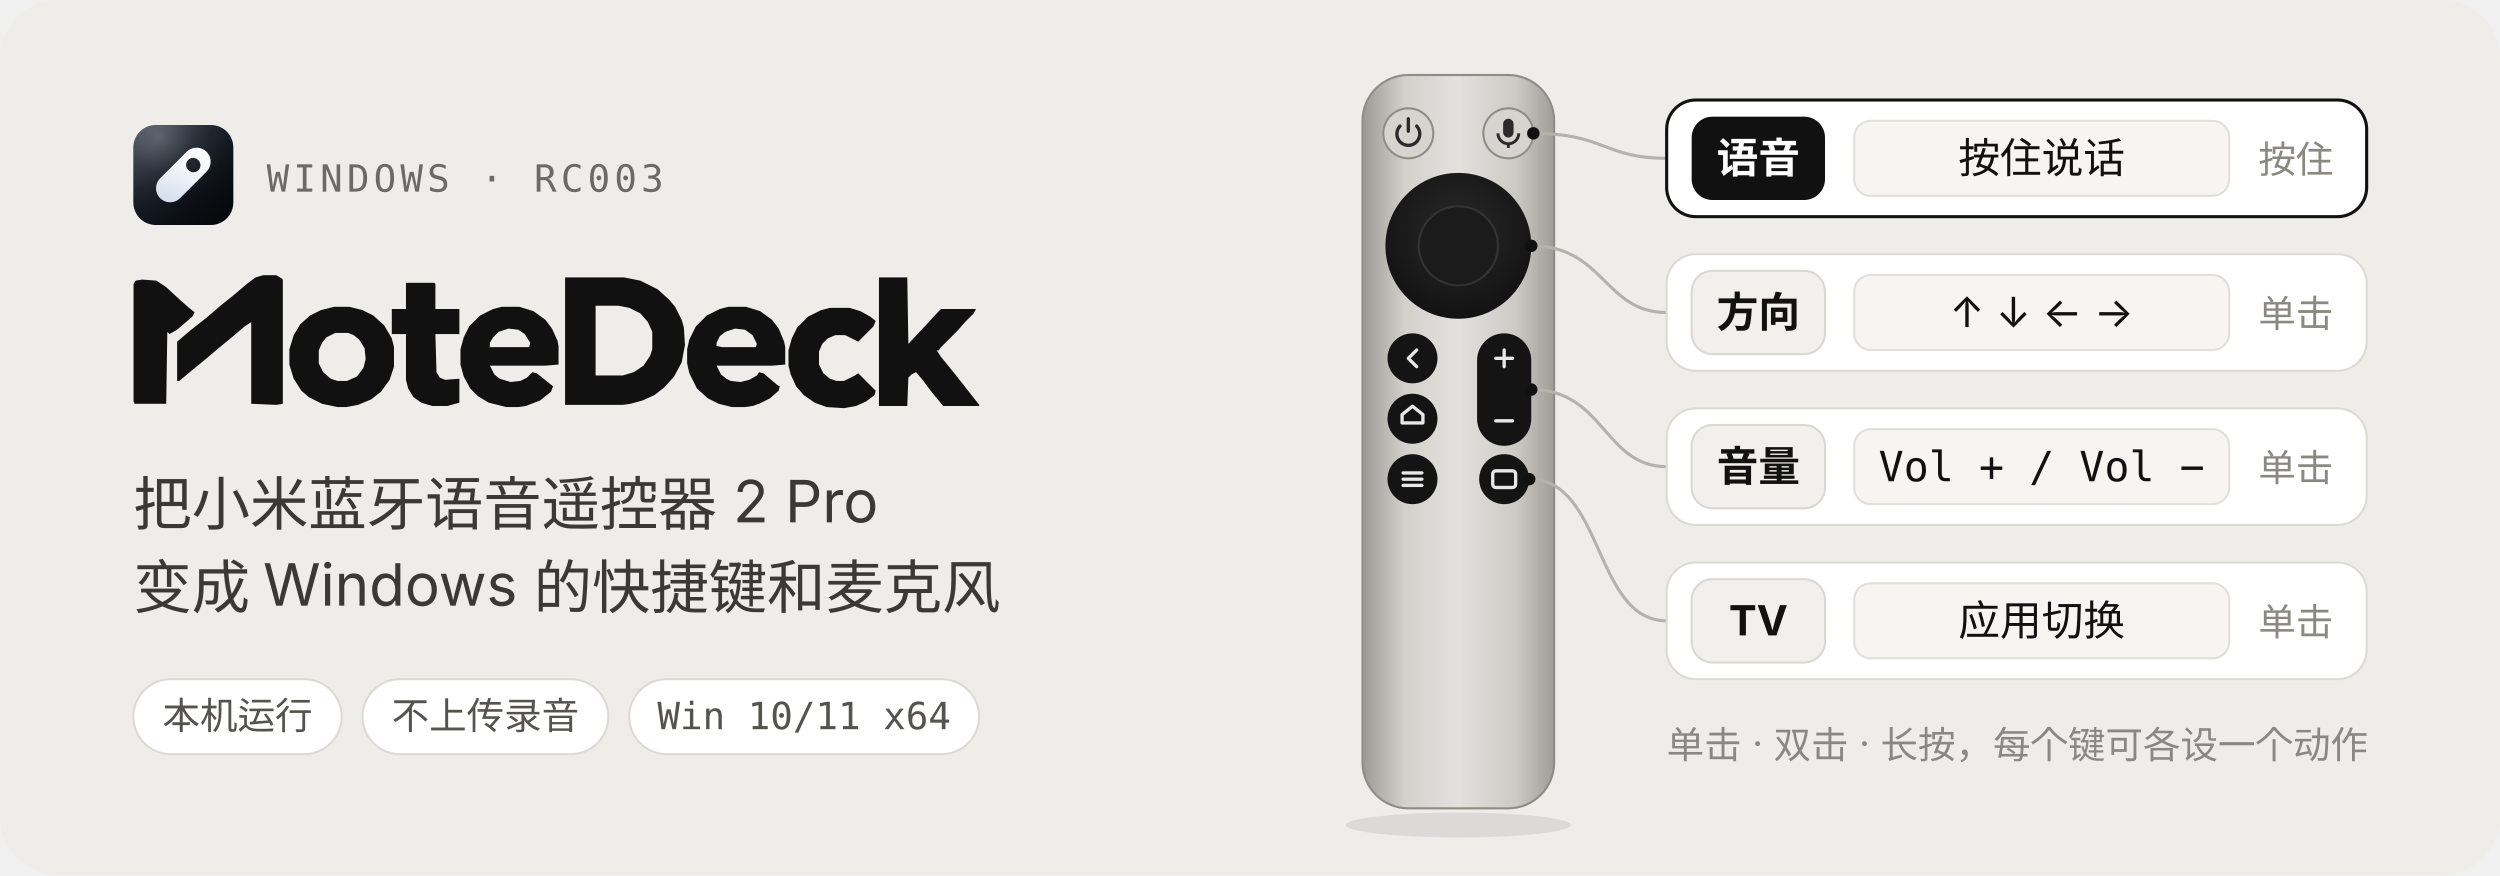
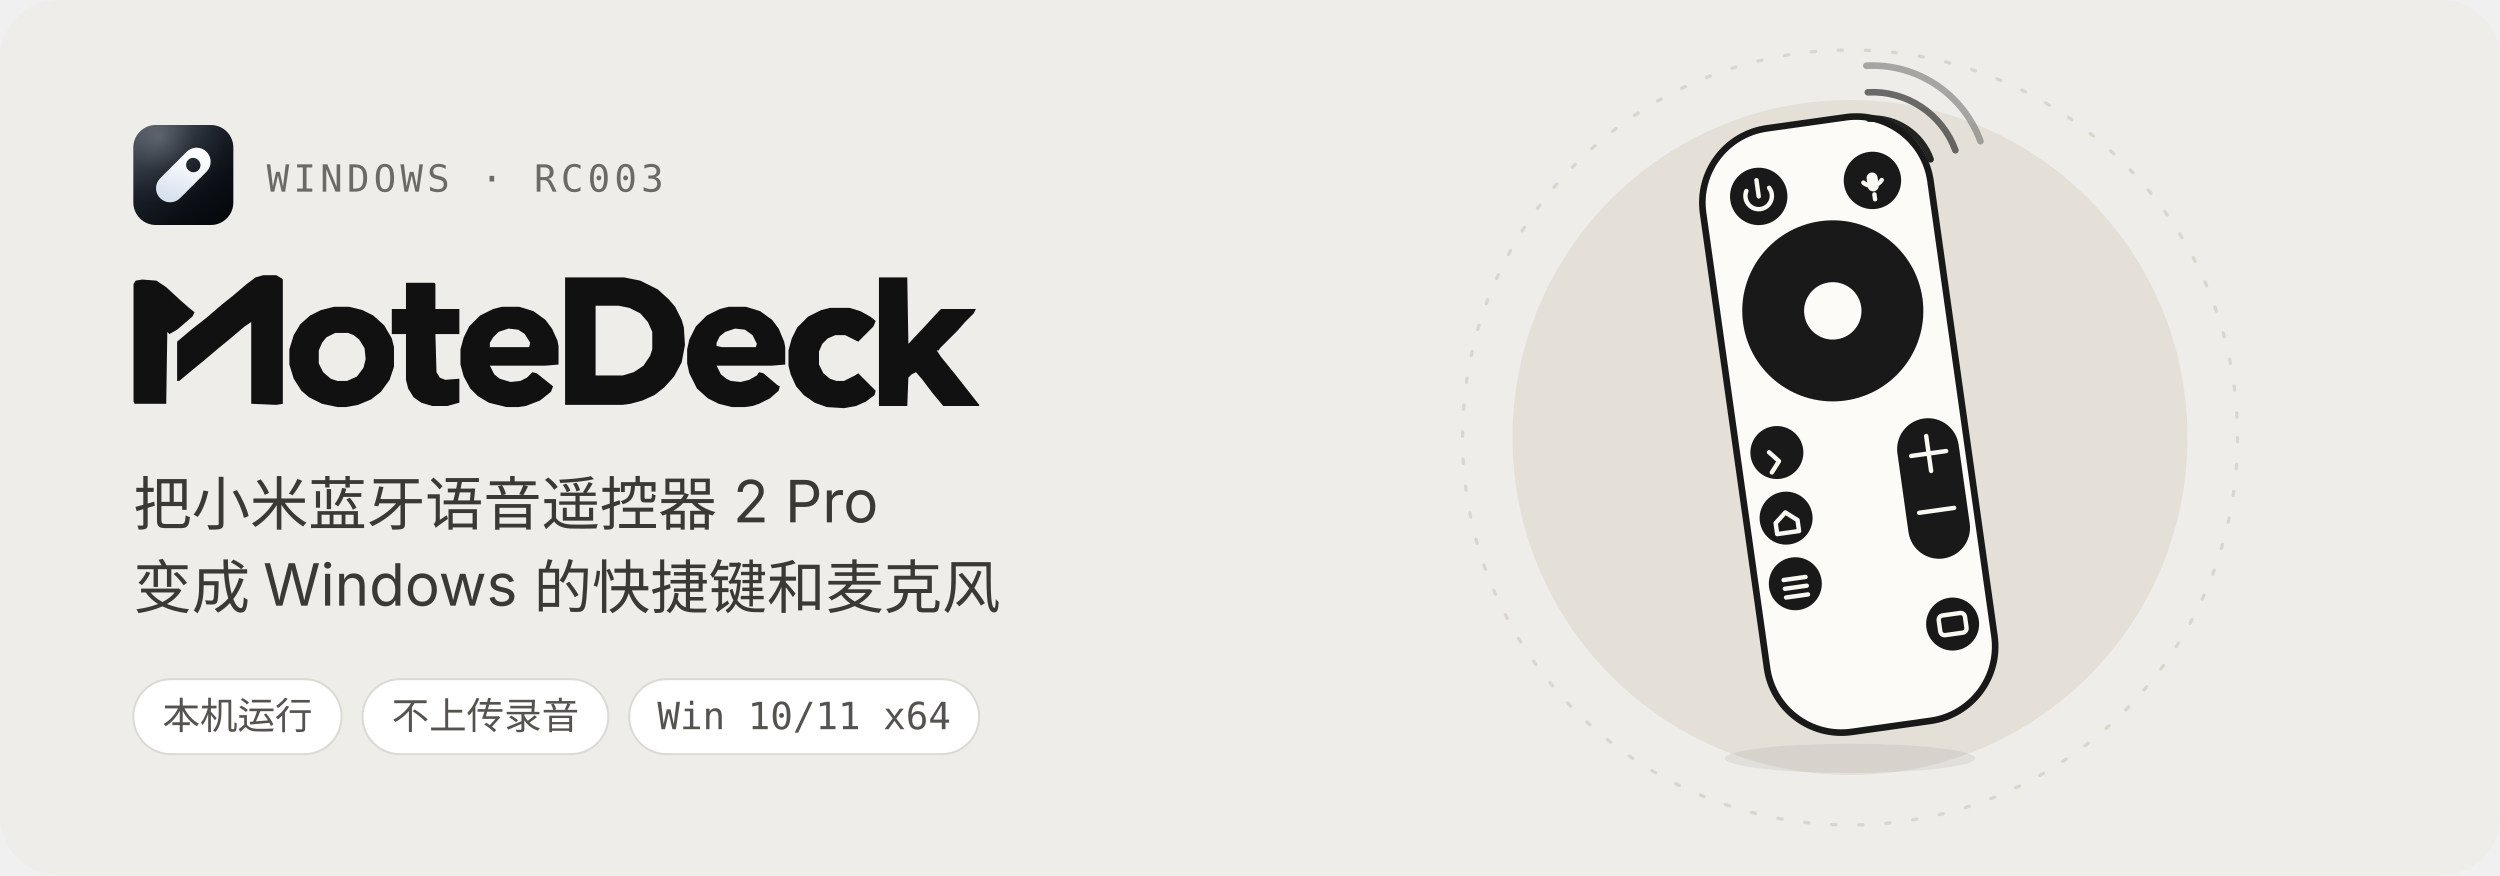
<svg xmlns="http://www.w3.org/2000/svg" width="1200" height="420" viewBox="0 0 1200 420" role="img" aria-labelledby="heroTitle heroDesc">
  <defs>
-     <linearGradient id="alu" x1="0" y1="0" x2="1" y2="0">
-       <stop offset="0" stop-color="#9C9993" />
-       <stop offset="0.22" stop-color="#D3D1CC" />
-       <stop offset="0.5" stop-color="#E3E1DD" />
-       <stop offset="0.8" stop-color="#CCCAC5" />
-       <stop offset="1" stop-color="#A09D97" />
-     </linearGradient>
-     <radialGradient id="ring" cx="0.5" cy="0.4" r="0.6">
-       <stop offset="0" stop-color="#2A2A2A" />
-       <stop offset="1" stop-color="#121212" />
-     </radialGradient>
    <linearGradient id="glassBody" x1="3.2" y1="0.8" x2="21" y2="23.2" gradientUnits="userSpaceOnUse">
      <stop offset="0" stop-color="#39424F" />
      <stop offset="0.36" stop-color="#1B212A" />
      <stop offset="0.74" stop-color="#0B0F15" />
      <stop offset="1" stop-color="#05080B" />
    </linearGradient>
    <radialGradient id="glassSheen" cx="6.2" cy="3" r="15.8" gradientUnits="userSpaceOnUse">
      <stop offset="0" stop-color="#FFFFFF" stop-opacity="0.22" />
      <stop offset="0.52" stop-color="#FFFFFF" stop-opacity="0.06" />
      <stop offset="1" stop-color="#FFFFFF" stop-opacity="0" />
    </radialGradient>
    <linearGradient id="pillBody" x1="9" y1="4.2" x2="15" y2="17.6" gradientUnits="userSpaceOnUse">
      <stop offset="0" stop-color="#FFFFFF" />
      <stop offset="0.46" stop-color="#F3F7FC" />
      <stop offset="1" stop-color="#D7E1EE" />
    </linearGradient>
  </defs>
  <rect width="1200" height="420" rx="28" fill="#EEEDEA" />
+   <g id="illustration">
+     <circle cx="888" cy="210" r="162" fill="#E4E0D8" />
+     <circle cx="888" cy="210" r="186" fill="none" stroke="#DBD6CD" stroke-width="1.6" stroke-dasharray="2 11" stroke-linecap="round" />
+     <ellipse cx="888" cy="364" rx="60" ry="7" fill="#191919" opacity="0.07" />
+     <g transform="translate(888 208) rotate(-8) scale(1.06)">
+       <rect x="-52" y="-142" width="104" height="276" rx="34" fill="#FCFBF8" stroke="#191919" stroke-width="3" />
+       <circle cx="-26" cy="-112" r="13" fill="#191919" />
+       <g stroke="#FAF8F3" stroke-width="2" fill="none" stroke-linecap="round">
+         <path d="M-31.2 -115.2 A6 6 0 1 0 -20.8 -115.2" />
+         <path d="M-26 -119.4 V-112" />
+       </g>
+       <circle cx="26" cy="-112" r="13" fill="#191919" />
+       <g fill="none" stroke="#FAF8F3" stroke-width="2" stroke-linecap="round">
+         <rect x="23.5" y="-115.6" width="5" height="8.6" rx="2.5" fill="#FAF8F3" stroke="none" />
+         <path d="M21.8 -111.6 A5.4 5.4 0 0 0 30.2 -111.6" />
+         <path d="M26 -105.6 V-103.4" />
+       </g>
+       <g fill="none" stroke="#191919" stroke-linecap="round">
+         <path d="M28.4 -139.9 A28 28 0 0 1 53.4 -117.8" stroke-width="3" opacity="0.95" />
+         <path d="M29.5 -151.8 A40 40 0 0 1 65.1 -120.3" stroke-width="3" opacity="0.62" />
+         <path d="M30.5 -163.8 A52 52 0 0 1 76.9 -122.8" stroke-width="3" opacity="0.34" />
+       </g>
+       <circle cx="0" cy="-56" r="41" fill="#191919" />
+       <circle cx="0" cy="-56" r="13" fill="#FCFBF8" />
+       <g fill="#191919">
+         <circle cx="-34" cy="4" r="12" />
+         <circle cx="-34" cy="34" r="12" />
+         <circle cx="-34" cy="64" r="12" />
+       </g>
+       <g fill="none" stroke="#FAF8F3" stroke-width="2" stroke-linecap="round" stroke-linejoin="round">
+         <path d="M-37.5 3.4 L-33.6 8 L-37.5 12.6" />
+         <path d="M-39 35.6 L-34 31.4 L-29 35.6 V40.6 H-39 Z" />
+         <path d="M-39 61.6 H-29 M-39 65.6 H-29 M-39 69.6 H-29" />
+       </g>
+       <rect x="20" y="-2" width="28" height="64" rx="14" fill="#191919" />
+       <g fill="none" stroke="#FAF8F3" stroke-width="2" stroke-linecap="round">
+         <path d="M26 14 H42 M34 6 V22" />
+         <path d="M26 40 H42" />
+       </g>
+       <circle cx="34" cy="92" r="12" fill="#191919" />
+       <rect x="28" y="87.5" width="12" height="9" rx="2" fill="none" stroke="#FAF8F3" stroke-width="2" />
+     </g>
+   </g>
  <g id="identity" font-family="-apple-system, BlinkMacSystemFont, 'Segoe UI', 'PingFang SC', 'Microsoft YaHei', sans-serif">
    <g transform="translate(64 60) scale(2)">
      <rect width="24" height="24" rx="5.4" fill="url(#glassBody)" />
      <rect width="24" height="24" rx="5.4" fill="url(#glassSheen)" />
      <g transform="rotate(45 12 12)">
        <path fill="url(#pillBody)" fill-rule="evenodd" d="M12 4.125A3.375 3.375 0 0 1 15.375 7.5V16.5A3.375 3.375 0 0 1 8.625 16.5V7.5A3.375 3.375 0 0 1 12 4.125ZM12 6.938A1.688 1.688 0 1 1 12 10.312A1.688 1.688 0 1 1 12 6.938Z" />
      </g>
    </g>
    <text x="128" y="92" font-family="ui-monospace, SFMono-Regular, Menlo, Consolas, monospace" font-size="18" letter-spacing="2" fill="#6B6A66">WINDOWS · RC003</text>
    <g transform="translate(62 130) scale(0.5231)">
      <path fill="#111111" d="M123.0,4.0 L135.0,4.0 L140.0,7.0 L141.0,8.0 L141.0,122.0 L135.0,123.0 L112.0,122.0 L112.0,47.0 L106.0,51.0 L93.0,62.0 L82.0,71.0 L69.0,82.0 L58.0,91.0 L46.0,101.0 L44.0,101.0 L44.0,65.0 L57.0,54.0 L71.0,43.0 L85.0,31.0 L95.0,23.0 L108.0,12.0 L116.0,6.0 Z M400.0,6.0 L454.0,6.0 L469.0,9.0 L485.0,17.0 L495.0,26.0 L501.0,33.0 L507.0,45.0 L509.0,52.0 L510.0,68.0 L507.0,84.0 L500.0,97.0 L491.0,107.0 L482.0,114.0 L471.0,119.0 L460.0,122.0 L453.0,123.0 L400.0,123.0 Z M428.0,32.0 L428.0,96.0 L453.0,96.0 L463.0,93.0 L472.0,87.0 L478.0,78.0 L480.0,72.0 L480.0,56.0 L476.0,47.0 L469.0,39.0 L459.0,34.0 L449.0,32.0 Z M688.0,6.0 L714.0,6.0 L715.0,67.0 L730.0,51.0 L742.0,38.0 L745.0,35.0 L777.0,35.0 L775.0,39.0 L767.0,47.0 L760.0,55.0 L744.0,71.0 L743.0,73.0 L741.0,73.0 L745.0,79.0 L758.0,95.0 L769.0,109.0 L780.0,123.0 L780.0,124.0 L747.0,124.0 L737.0,112.0 L728.0,100.0 L722.0,93.0 L718.0,95.0 L715.0,98.0 L714.0,124.0 L688.0,124.0 Z M12.0,8.0 L25.0,9.0 L34.0,15.0 L47.0,27.0 L55.0,34.0 L60.0,38.0 L58.0,42.0 L44.0,54.0 L37.0,58.0 L35.0,56.0 L34.0,122.0 L5.0,122.0 L4.0,120.0 L4.0,12.0 L6.0,9.0 Z M254.0,11.0 L280.0,11.0 L281.0,12.0 L281.0,35.0 L303.0,35.0 L303.0,58.0 L281.0,58.0 L282.0,93.0 L285.0,98.0 L290.0,100.0 L303.0,99.0 L303.0,121.0 L292.0,124.0 L278.0,124.0 L268.0,121.0 L261.0,116.0 L256.0,108.0 L254.0,100.0 L254.0,58.0 L241.0,58.0 L241.0,35.0 L254.0,35.0 Z M188.0,33.0 L202.0,33.0 L214.0,36.0 L224.0,41.0 L234.0,50.0 L241.0,62.0 L243.0,70.0 L243.0,88.0 L239.0,100.0 L231.0,111.0 L222.0,118.0 L210.0,123.0 L199.0,125.0 L191.0,125.0 L177.0,122.0 L165.0,116.0 L158.0,110.0 L151.0,99.0 L147.0,86.0 L147.0,72.0 L151.0,59.0 L157.0,49.0 L166.0,41.0 L176.0,36.0 Z M189.0,57.0 L181.0,61.0 L177.0,66.0 L174.0,73.0 L174.0,85.0 L178.0,93.0 L185.0,99.0 L191.0,101.0 L200.0,101.0 L209.0,97.0 L215.0,89.0 L217.0,81.0 L216.0,71.0 L211.0,63.0 L206.0,59.0 L201.0,57.0 Z M342.0,33.0 L358.0,33.0 L371.0,37.0 L382.0,45.0 L388.0,53.0 L393.0,64.0 L394.0,69.0 L394.0,86.0 L382.0,87.0 L331.0,87.0 L335.0,95.0 L340.0,99.0 L350.0,102.0 L359.0,101.0 L365.0,98.0 L370.0,93.0 L374.0,94.0 L389.0,106.0 L387.0,111.0 L377.0,119.0 L364.0,124.0 L357.0,125.0 L346.0,125.0 L330.0,121.0 L320.0,115.0 L313.0,108.0 L307.0,97.0 L304.0,86.0 L304.0,72.0 L307.0,61.0 L312.0,51.0 L322.0,41.0 L334.0,35.0 Z M348.0,53.0 L339.0,56.0 L334.0,61.0 L331.0,66.0 L331.0,70.0 L367.0,70.0 L368.0,66.0 L363.0,58.0 L357.0,54.0 Z M550.0,33.0 L566.0,33.0 L579.0,37.0 L590.0,45.0 L596.0,53.0 L601.0,65.0 L602.0,70.0 L602.0,86.0 L590.0,87.0 L539.0,87.0 L543.0,95.0 L548.0,99.0 L552.0,101.0 L561.0,102.0 L569.0,100.0 L576.0,96.0 L578.0,93.0 L582.0,94.0 L595.0,105.0 L597.0,106.0 L596.0,110.0 L588.0,117.0 L578.0,122.0 L572.0,124.0 L565.0,125.0 L553.0,125.0 L541.0,122.0 L531.0,117.0 L521.0,108.0 L514.0,94.0 L512.0,85.0 L512.0,72.0 L514.0,63.0 L520.0,51.0 L530.0,41.0 L542.0,35.0 Z M556.0,53.0 L547.0,56.0 L542.0,60.0 L539.0,66.0 L539.0,69.0 L544.0,70.0 L575.0,70.0 L576.0,67.0 L572.0,59.0 L565.0,54.0 Z M643.0,34.0 L661.0,34.0 L671.0,37.0 L680.0,42.0 L685.0,46.0 L683.0,51.0 L669.0,65.0 L665.0,63.0 L657.0,59.0 L648.0,59.0 L641.0,62.0 L636.0,67.0 L633.0,74.0 L633.0,86.0 L637.0,94.0 L643.0,99.0 L649.0,101.0 L656.0,101.0 L666.0,96.0 L669.0,94.0 L685.0,110.0 L684.0,114.0 L676.0,120.0 L667.0,124.0 L656.0,126.0 L640.0,125.0 L629.0,121.0 L619.0,114.0 L612.0,106.0 L607.0,95.0 L605.0,87.0 L605.0,73.0 L608.0,62.0 L613.0,52.0 L623.0,42.0 L635.0,36.0 Z" />
    </g>
    <text x="64" y="252" font-size="28" fill="#3A3936">把小米蓝牙语音遥控器 2 Pro</text>
    <text x="64" y="292" font-size="28" fill="#3A3936">变成 Windows 的快捷键和麦克风</text>
    <g font-size="18" fill="#55534F">
      <rect x="64" y="326" width="100" height="36" rx="18" fill="#FFFFFF" stroke="#DCDAD5" />
      <text x="114" y="350" text-anchor="middle">本机运行</text>
      <rect x="174" y="326" width="118" height="36" rx="18" fill="#FFFFFF" stroke="#DCDAD5" />
      <text x="233" y="350" text-anchor="middle">不上传录音</text>
      <rect x="302" y="326" width="168" height="36" rx="18" fill="#FFFFFF" stroke="#DCDAD5" />
      <text x="386" y="350" text-anchor="middle" font-family="ui-monospace, SFMono-Regular, Menlo, Consolas, monospace">Win 10/11 x64</text>
    </g>
  </g>
-   <g id="remote">
-     <ellipse cx="700" cy="396" rx="54" ry="6" fill="#000000" opacity="0.08" />
-     <rect x="654" y="36" width="92" height="352" rx="22" fill="url(#alu)" stroke="#8F8C86" stroke-width="1" />
-     <circle cx="676" cy="64" r="12" fill="#D6D4CF" stroke="#8F8C86" />
-     <path d="M672 60.5 A5.5 5.5 0 1 0 680 60.5" fill="none" stroke="#2A2A2A" stroke-width="1.6" stroke-linecap="round" />
-     <line x1="676" y1="57" x2="676" y2="63" stroke="#2A2A2A" stroke-width="1.6" stroke-linecap="round" />
-     <circle cx="724" cy="64" r="12" fill="#D6D4CF" stroke="#8F8C86" />
-     <rect x="721.5" y="57" width="5" height="9" rx="2.5" fill="#2A2A2A" />
-     <path d="M719 64 A5 5 0 0 0 729 64" fill="none" stroke="#2A2A2A" stroke-width="1.4" />
-     <line x1="724" y1="69" x2="724" y2="71" stroke="#2A2A2A" stroke-width="1.4" />
-     <circle cx="700" cy="118" r="35" fill="url(#ring)" />
-     <circle cx="700" cy="118" r="19" fill="#1B1B1B" stroke="#333333" />
-     <g fill="#141414">
-       <circle cx="678" cy="172" r="12" />
-       <circle cx="678" cy="201" r="12" />
-       <circle cx="678" cy="230" r="12" />
-       <rect x="709" y="160" width="26" height="54" rx="13" />
-       <circle cx="722" cy="230" r="12" />
-     </g>
-     <g fill="none" stroke="#E8E8E8" stroke-width="1.6" stroke-linecap="round" stroke-linejoin="round">
-       <path d="M680 168 L676 172 L680 176" />
-       <path d="M673 203 V199 L678 195 L683 199 V203 Z" />
-       <path d="M673.5 227 H682.5 M673.5 230 H682.5 M673.5 233 H682.5" />
-       <path d="M718 172 H726 M722 168 V176" />
-       <path d="M718 202 H726" />
-       <rect x="716.5" y="226" width="11" height="8" rx="1.5" />
-     </g>
-   </g>
-   <g id="leaders" fill="none" stroke="#B4B2AC" stroke-width="1.5">
-     <path d="M736 64 C770 64, 770 76, 800 76" />
-     <path d="M735 118 C770 118, 770 150, 800 150" />
-     <path d="M735 187 C770 187, 770 224, 800 224" />
-     <path d="M734 230 C770 230, 765 298, 800 298" />
-   </g>
-   <g fill="#111111">
-     <circle cx="736" cy="64" r="3" />
-     <circle cx="735" cy="118" r="3" />
-     <circle cx="735" cy="187" r="3" />
-     <circle cx="734" cy="230" r="3" />
-   </g>
-   <g id="mappings" font-family="-apple-system, BlinkMacSystemFont, 'Segoe UI', 'PingFang SC', 'Microsoft YaHei', sans-serif">
-     <g transform="translate(800 48)">
-       <rect width="336" height="56" rx="14" fill="#FFFFFF" stroke="#111111" stroke-width="1.5" />
-       <rect x="12" y="8" width="64" height="40" rx="10" fill="#111111" />
-       <text x="44" y="35" text-anchor="middle" font-size="20" font-weight="700" fill="#FFFFFF">语音</text>
-       <rect x="90" y="10" width="180" height="36" rx="8" fill="#F6F5F2" stroke="#E1DFDA" />
-       <text x="180" y="35" text-anchor="middle" font-size="20" fill="#111111">按住说话</text>
-       <text x="320" y="35" text-anchor="end" font-size="18" fill="#8A8883">按住</text>
-     </g>
-     <g transform="translate(800 122)">
-       <rect width="336" height="56" rx="14" fill="#FFFFFF" stroke="#DCDAD5" />
-       <rect x="12" y="8" width="64" height="40" rx="10" fill="#F1F0EC" stroke="#DAD8D3" />
-       <text x="44" y="35" text-anchor="middle" font-size="20" font-weight="700" fill="#111111">方向</text>
-       <rect x="90" y="10" width="180" height="36" rx="8" fill="#F6F5F2" stroke="#E1DFDA" />
-       <text x="180" y="35" text-anchor="middle" font-size="20" fill="#111111">↑ ↓ ← →</text>
-       <text x="320" y="35" text-anchor="end" font-size="18" fill="#8A8883">单击</text>
-     </g>
-     <g transform="translate(800 196)">
-       <rect width="336" height="56" rx="14" fill="#FFFFFF" stroke="#DCDAD5" />
-       <rect x="12" y="8" width="64" height="40" rx="10" fill="#F1F0EC" stroke="#DAD8D3" />
-       <text x="44" y="35" text-anchor="middle" font-size="20" font-weight="700" fill="#111111">音量</text>
-       <rect x="90" y="10" width="180" height="36" rx="8" fill="#F6F5F2" stroke="#E1DFDA" />
-       <text x="180" y="35" text-anchor="middle" font-size="20" font-family="ui-monospace, SFMono-Regular, Menlo, Consolas, monospace" fill="#111111">Vol + / Vol −</text>
-       <text x="320" y="35" text-anchor="end" font-size="18" fill="#8A8883">单击</text>
-     </g>
-     <g transform="translate(800 270)">
-       <rect width="336" height="56" rx="14" fill="#FFFFFF" stroke="#DCDAD5" />
-       <rect x="12" y="8" width="64" height="40" rx="10" fill="#F1F0EC" stroke="#DAD8D3" />
-       <text x="44" y="35" text-anchor="middle" font-size="20" font-weight="700" fill="#111111">TV</text>
-       <rect x="90" y="10" width="180" height="36" rx="8" fill="#F6F5F2" stroke="#E1DFDA" />
-       <text x="180" y="35" text-anchor="middle" font-size="20" fill="#111111">应用切换</text>
-       <text x="320" y="35" text-anchor="end" font-size="18" fill="#8A8883">单击</text>
-     </g>
-     <text x="800" y="364" font-size="18" fill="#8A8883">单击 · 双击 · 长按，每个键可各设一个动作</text>
-   </g>
</svg>
